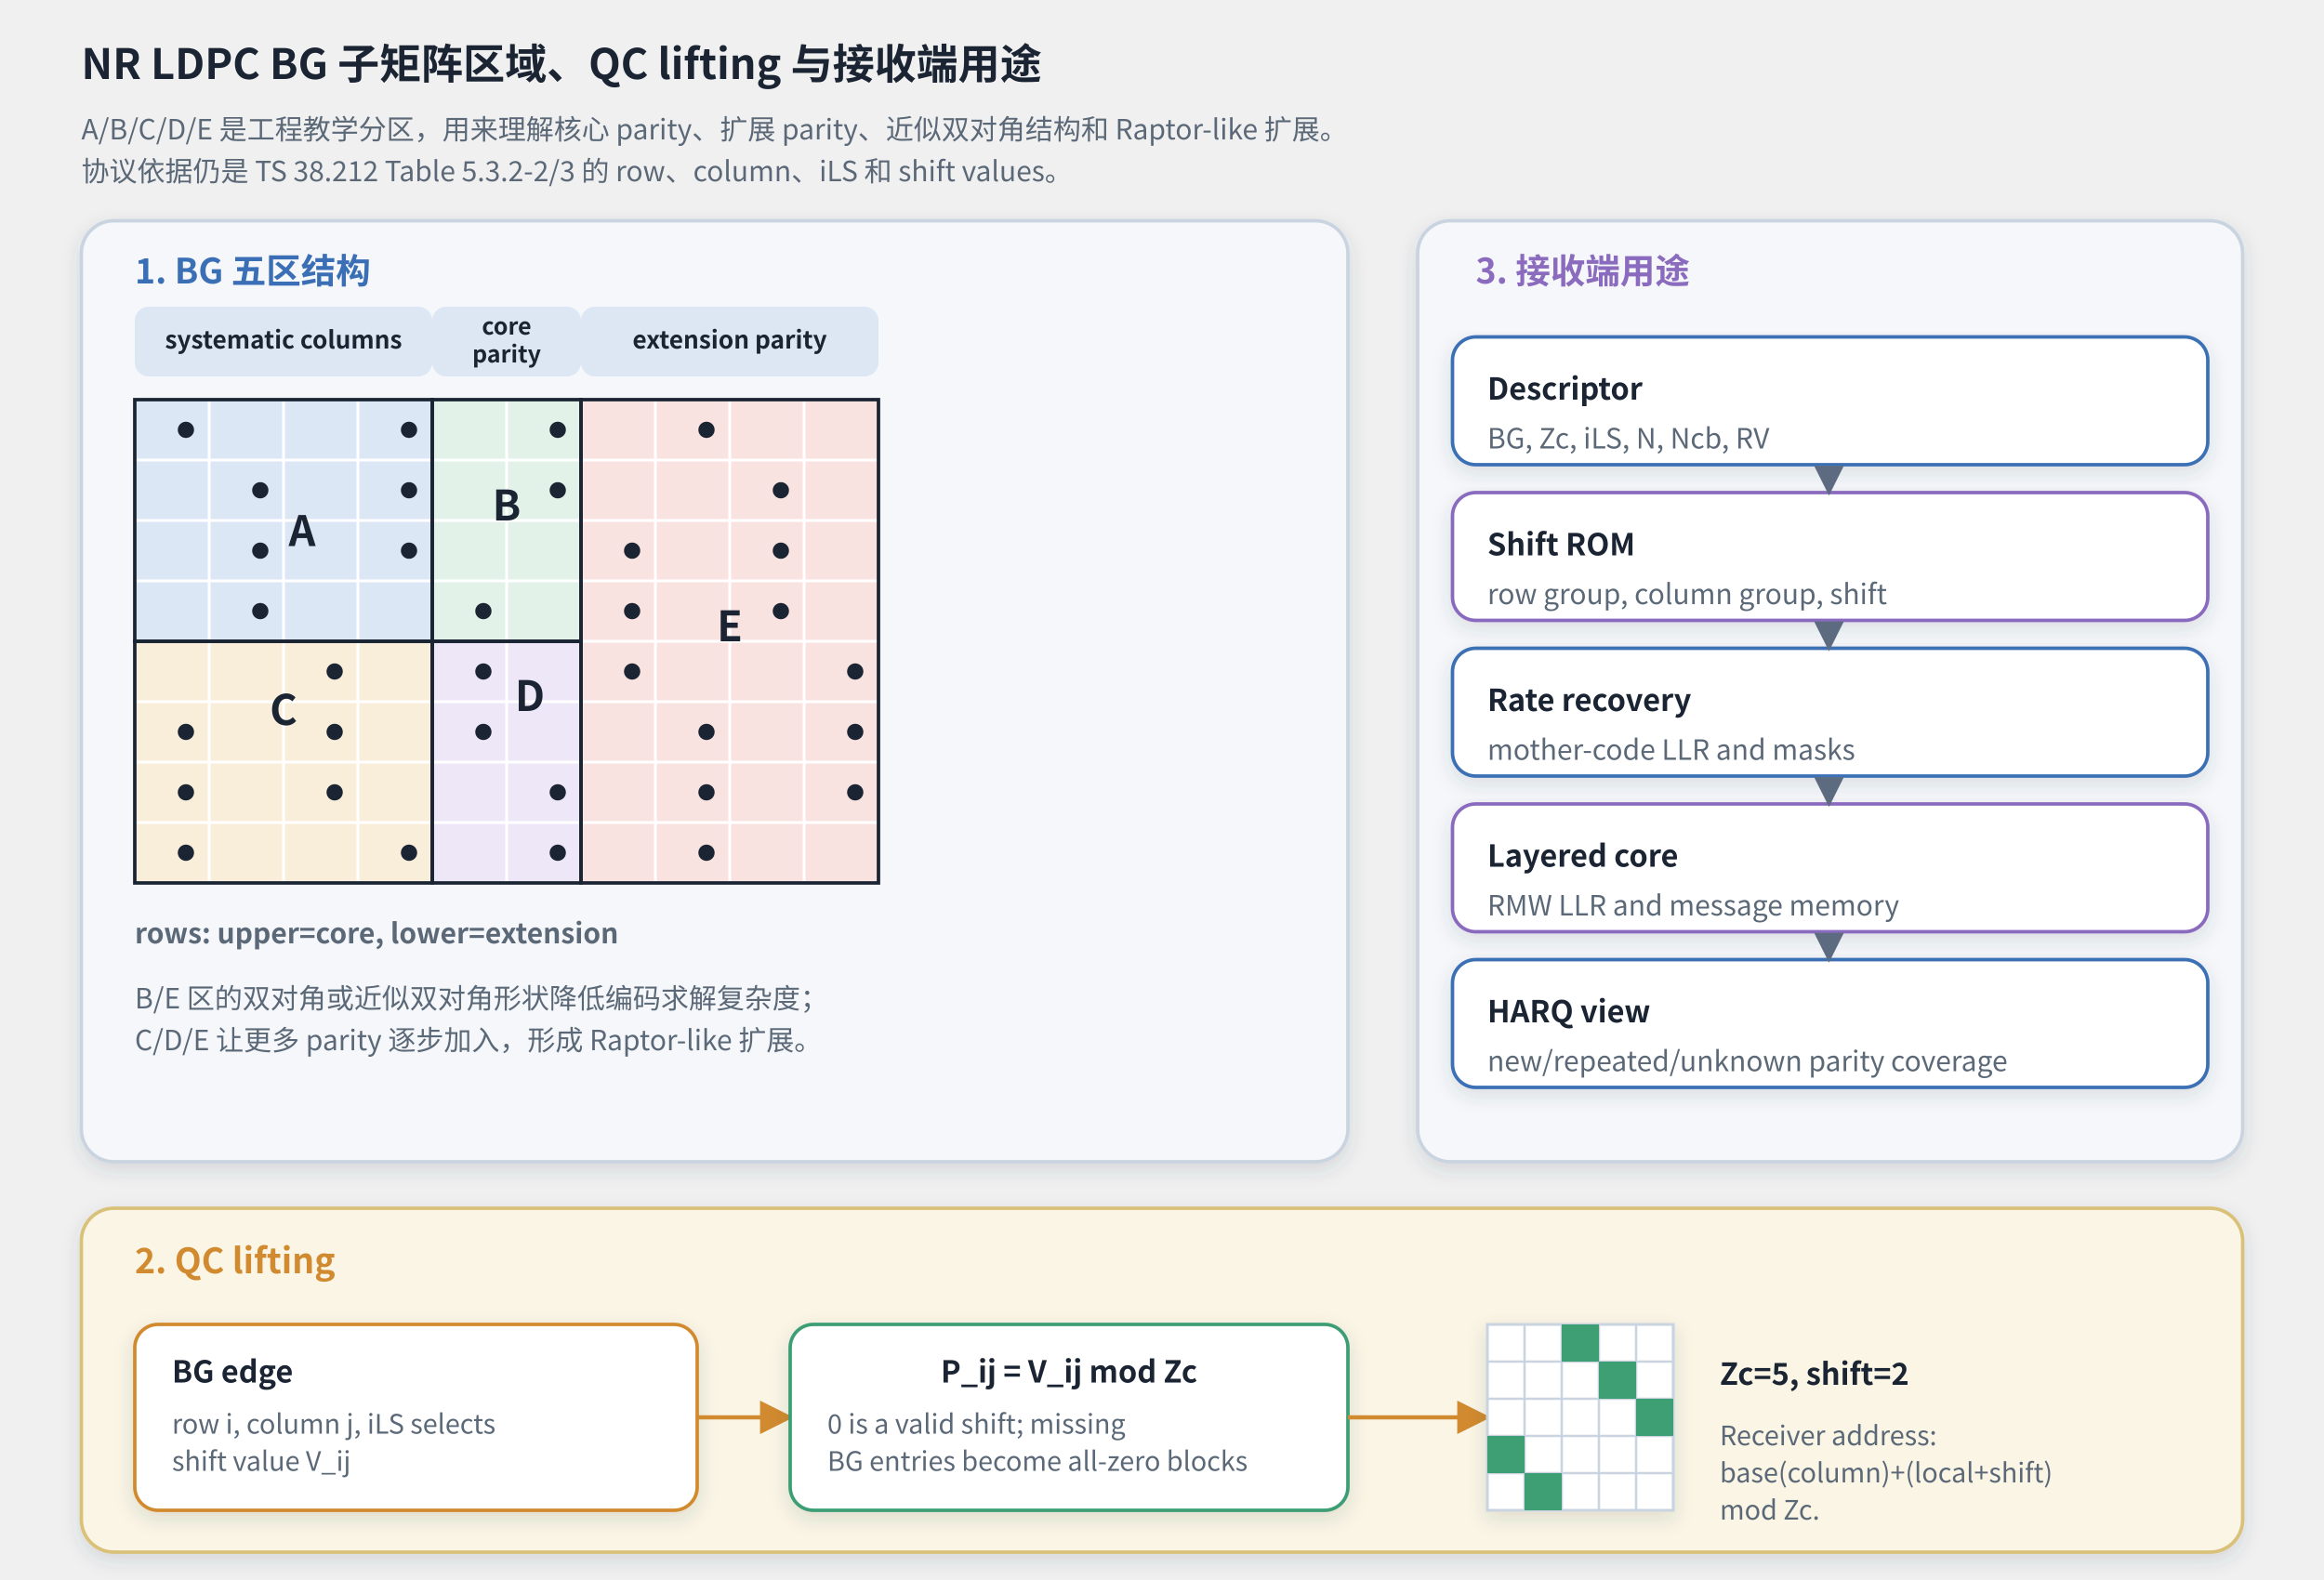
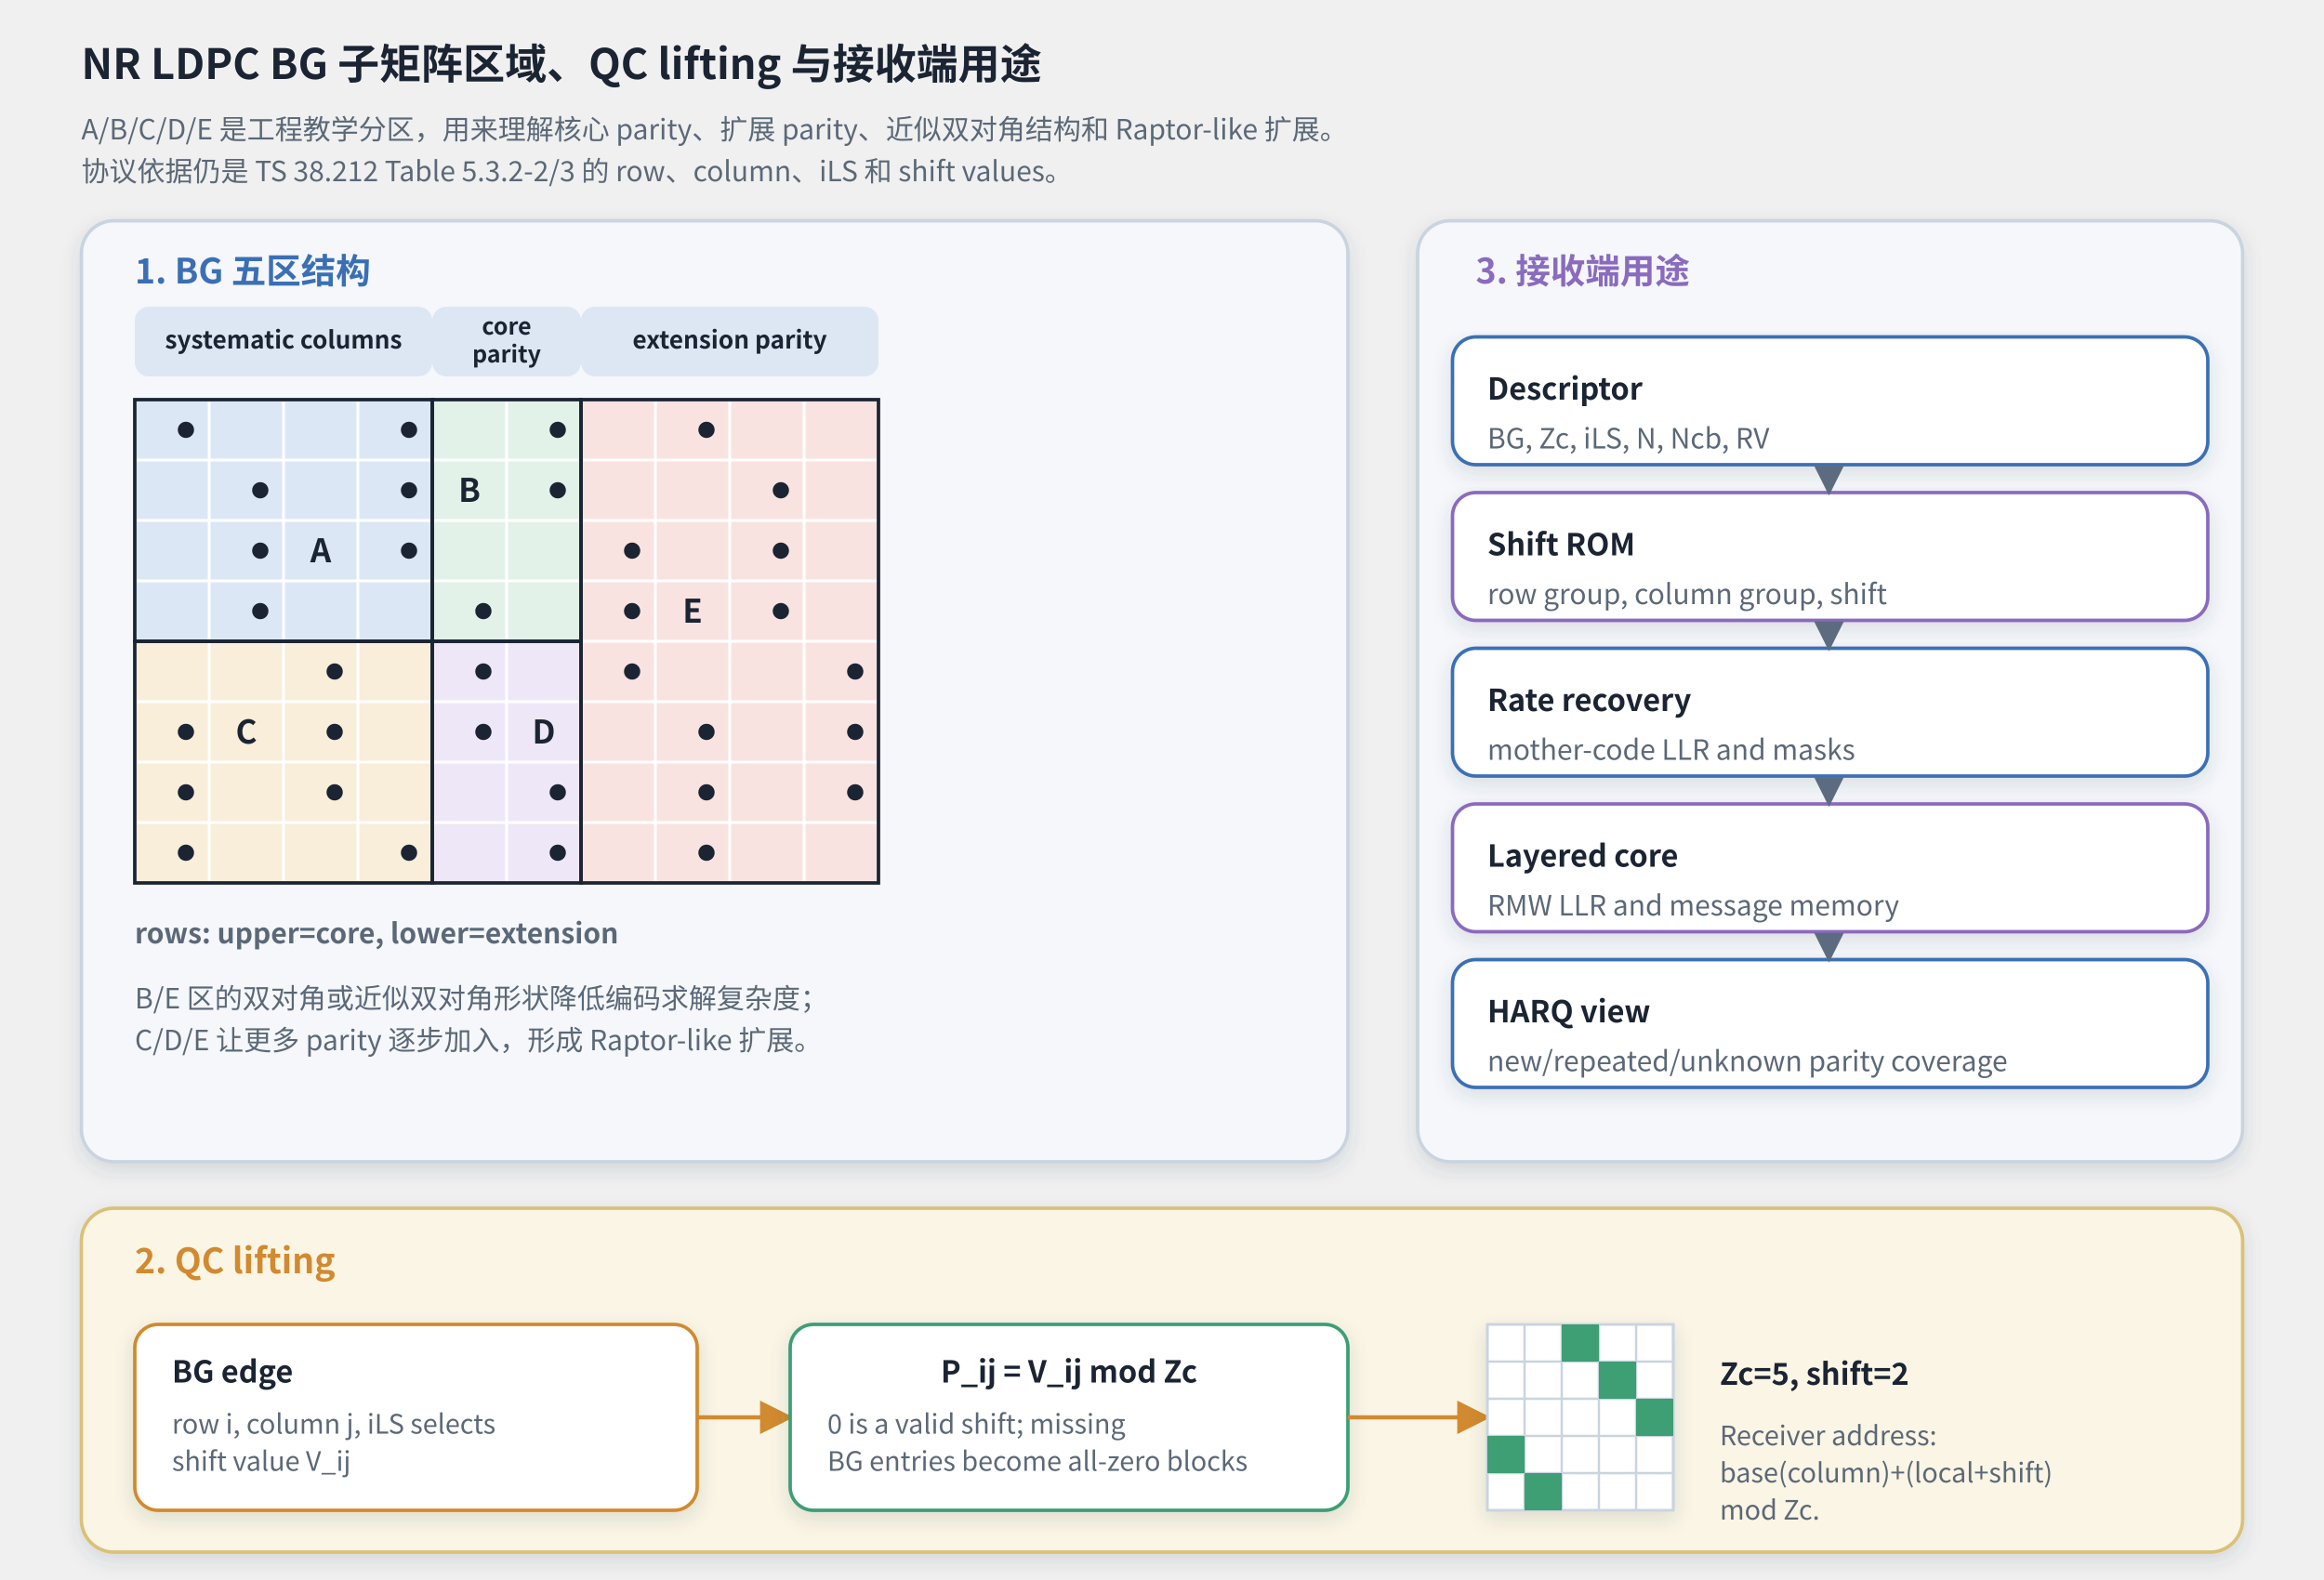
<svg xmlns="http://www.w3.org/2000/svg" width="1000" height="680" viewBox="0 0 1000 680" role="img" font-family="'Noto Sans CJK SC','Source Han Sans SC','PingFang SC','Microsoft YaHei',system-ui,sans-serif">
  <defs>
    <filter id="soft" x="-10%" y="-10%" width="125%" height="135%">
      <feDropShadow dx="0" dy="3" stdDeviation="4" flood-color="#334155" flood-opacity="0.14" />
    </filter>
    <marker id="arrow" viewBox="0 0 10 10" refX="9" refY="5" markerWidth="8" markerHeight="8" orient="auto-start-reverse">
      <path d="M 0 0 L 10 5 L 0 10 z" fill="#D18A2F" />
    </marker>
    <marker id="arrow-gray" viewBox="0 0 10 10" refX="9" refY="5" markerWidth="8" markerHeight="8" orient="auto-start-reverse">
      <path d="M 0 0 L 10 5 L 0 10 z" fill="#5D6B80" />
    </marker>
  </defs>
  <text x="35" y="34" font-size="18" font-weight="700" fill="#1B2433" class="free">NR LDPC BG 子矩阵区域、QC lifting 与接收端用途</text>
  <text x="35" y="60" font-size="12" fill="#5B6877" class="free">A/B/C/D/E 是工程教学分区，用来理解核心 parity、扩展 parity、近似双对角结构和 Raptor-like 扩展。</text>
  <text x="35" y="78" font-size="12" fill="#5B6877" class="free">协议依据仍是 TS 38.212 Table 5.3.2-2/3 的 row、column、iLS 和 shift values。</text>
  <g filter="url(#soft)">
    <rect x="35" y="95" width="545" height="405" rx="14" fill="#F5F7FA" stroke="#C9D4E0" stroke-width="1.5" />
  </g>
  <text x="58" y="122" font-size="15" font-weight="700" fill="#3B6FB5">1. BG 五区结构</text>
  <g font-size="10.5" font-weight="700" fill="#1B2433" text-anchor="middle">
    <rect x="58" y="132" width="128" height="30" rx="6" fill="#DDE7F3" />
    <text x="122" y="150" font-size="10.5" font-weight="700" text-anchor="middle">systematic columns</text>
    <rect x="186" y="132" width="64" height="30" rx="6" fill="#DDE7F3" />
    <text x="218" y="144" font-size="10" font-weight="700" text-anchor="middle">core</text>
    <text x="218" y="156" font-size="10" font-weight="700" text-anchor="middle">parity</text>
    <rect x="250" y="132" width="128" height="30" rx="6" fill="#DDE7F3" />
    <text x="314" y="150" font-size="10.5" font-weight="700" text-anchor="middle">extension parity</text>
  </g>
  <rect x="58" y="172" width="128" height="104" fill="#DCE7F6" />
  <rect x="186" y="172" width="64" height="104" fill="#E2F2E9" />
  <rect x="58" y="276" width="128" height="104" fill="#F8EED9" />
  <rect x="186" y="276" width="64" height="104" fill="#EEE7F8" />
  <rect x="250" y="172" width="128" height="208" fill="#F9E3E0" />
  <g stroke="#FFFFFF" stroke-width="1.2">
    <path d="M 58 172 V 380 M 90 172 V 380 M 122 172 V 380 M 154 172 V 380 M 186 172 V 380 M 218 172 V 380 M 250 172 V 380 M 282 172 V 380 M 314 172 V 380 M 346 172 V 380 M 378 172 V 380" />
    <path d="M 58 172 H 378 M 58 198 H 378 M 58 224 H 378 M 58 250 H 378 M 58 276 H 378 M 58 302 H 378 M 58 328 H 378 M 58 354 H 378 M 58 380 H 378" />
  </g>
  <g fill="none" stroke="#1B2433" stroke-width="1.5">
    <rect x="58" y="172" width="128" height="104" />
    <rect x="186" y="172" width="64" height="104" />
    <rect x="58" y="276" width="128" height="104" />
    <rect x="186" y="276" width="64" height="104" />
    <rect x="250" y="172" width="128" height="208" />
  </g>
  <g fill="#1B2433">
    <circle cx="80" cy="185" r="3.5" />
    <circle cx="176" cy="185" r="3.5" />
    <circle cx="240" cy="185" r="3.5" />
    <circle cx="304" cy="185" r="3.5" />
    <circle cx="112" cy="211" r="3.5" />
    <circle cx="176" cy="211" r="3.5" />
    <circle cx="240" cy="211" r="3.5" />
    <circle cx="336" cy="211" r="3.5" />
    <circle cx="112" cy="237" r="3.5" />
    <circle cx="176" cy="237" r="3.5" />
    <circle cx="272" cy="237" r="3.5" />
    <circle cx="336" cy="237" r="3.5" />
    <circle cx="112" cy="263" r="3.5" />
    <circle cx="208" cy="263" r="3.5" />
    <circle cx="272" cy="263" r="3.5" />
    <circle cx="336" cy="263" r="3.5" />
    <circle cx="144" cy="289" r="3.5" />
    <circle cx="208" cy="289" r="3.5" />
    <circle cx="272" cy="289" r="3.5" />
    <circle cx="368" cy="289" r="3.5" />
    <circle cx="80" cy="315" r="3.5" />
    <circle cx="144" cy="315" r="3.5" />
    <circle cx="208" cy="315" r="3.5" />
    <circle cx="304" cy="315" r="3.5" />
    <circle cx="368" cy="315" r="3.5" />
    <circle cx="80" cy="341" r="3.5" />
    <circle cx="144" cy="341" r="3.5" />
    <circle cx="240" cy="341" r="3.5" />
    <circle cx="304" cy="341" r="3.5" />
    <circle cx="368" cy="341" r="3.5" />
    <circle cx="80" cy="367" r="3.5" />
    <circle cx="176" cy="367" r="3.5" />
    <circle cx="240" cy="367" r="3.5" />
    <circle cx="304" cy="367" r="3.5" />
  </g>
  <g font-size="18" font-weight="700" fill="#1B2433" text-anchor="middle">
-     <text x="130" y="235" font-size="18" font-weight="700" text-anchor="middle">A</text>
-     <text x="218" y="224" font-size="18" font-weight="700" text-anchor="middle">B</text>
-     <text x="122" y="312" font-size="18" font-weight="700" text-anchor="middle">C</text>
-     <text x="228" y="306" font-size="18" font-weight="700" text-anchor="middle">D</text>
-     <text x="314" y="276" font-size="18" font-weight="700" text-anchor="middle">E</text>
+     <text x="138" y="242" font-size="14" font-weight="700" text-anchor="middle">A</text>
+     <text x="202" y="216" font-size="14" font-weight="700" text-anchor="middle">B</text>
+     <text x="106" y="320" font-size="14" font-weight="700" text-anchor="middle">C</text>
+     <text x="234" y="320" font-size="14" font-weight="700" text-anchor="middle">D</text>
+     <text x="298" y="268" font-size="14" font-weight="700" text-anchor="middle">E</text>
  </g>
  <text x="58" y="406" font-size="12" font-weight="700" fill="#5B6877">rows: upper=core, lower=extension</text>
  <text x="58" y="434" font-size="12" fill="#5B6877">B/E 区的双对角或近似双对角形状降低编码求解复杂度；</text>
  <text x="58" y="452" font-size="12" fill="#5B6877">C/D/E 让更多 parity 逐步加入，形成 Raptor-like 扩展。</text>
  <g filter="url(#soft)">
    <rect x="610" y="95" width="355" height="405" rx="14" fill="#F5F7FA" stroke="#C9D4E0" stroke-width="1.5" />
  </g>
  <text x="635" y="122" font-size="15" font-weight="700" fill="#8A6BBE">3. 接收端用途</text>
  <g filter="url(#soft)">
    <rect x="625" y="145" width="325" height="55" rx="10" fill="#FFFFFF" stroke="#3B6FB5" stroke-width="1.5" />
  </g>
  <text x="640" y="172" font-size="13" font-weight="700" fill="#1B2433">Descriptor</text>
  <text x="640" y="193" font-size="12" fill="#5B6877">BG, Zc, iLS, N, Ncb, RV</text>
  <g filter="url(#soft)">
    <rect x="625" y="212" width="325" height="55" rx="10" fill="#FFFFFF" stroke="#8A6BBE" stroke-width="1.5" />
  </g>
  <text x="640" y="239" font-size="13" font-weight="700" fill="#1B2433">Shift ROM</text>
  <text x="640" y="260" font-size="12" fill="#5B6877">row group, column group, shift</text>
  <g filter="url(#soft)">
    <rect x="625" y="279" width="325" height="55" rx="10" fill="#FFFFFF" stroke="#3B6FB5" stroke-width="1.5" />
  </g>
  <text x="640" y="306" font-size="13" font-weight="700" fill="#1B2433">Rate recovery</text>
  <text x="640" y="327" font-size="12" fill="#5B6877">mother-code LLR and masks</text>
  <g filter="url(#soft)">
    <rect x="625" y="346" width="325" height="55" rx="10" fill="#FFFFFF" stroke="#8A6BBE" stroke-width="1.5" />
  </g>
  <text x="640" y="373" font-size="13" font-weight="700" fill="#1B2433">Layered core</text>
  <text x="640" y="394" font-size="12" fill="#5B6877">RMW LLR and message memory</text>
  <g filter="url(#soft)">
    <rect x="625" y="413" width="325" height="55" rx="10" fill="#FFFFFF" stroke="#3B6FB5" stroke-width="1.5" />
  </g>
  <text x="640" y="440" font-size="13" font-weight="700" fill="#1B2433">HARQ view</text>
  <text x="640" y="461" font-size="12" fill="#5B6877">new/repeated/unknown parity coverage</text>
  <g stroke="#5D6B80" stroke-width="1.6" fill="none">
    <path d="M 787 202 V 212" marker-end="url(#arrow-gray)" />
    <path d="M 787 269 V 279" marker-end="url(#arrow-gray)" />
    <path d="M 787 336 V 346" marker-end="url(#arrow-gray)" />
    <path d="M 787 403 V 413" marker-end="url(#arrow-gray)" />
  </g>
  <g filter="url(#soft)">
    <rect x="35" y="520" width="930" height="148" rx="14" fill="#FAF5E4" stroke="#D9C179" stroke-width="1.5" />
  </g>
  <text x="58" y="548" font-size="15" font-weight="700" fill="#D18A2F">2. QC lifting</text>
  <g filter="url(#soft)">
    <rect x="58" y="570" width="242" height="80" rx="10" fill="#FFFFFF" stroke="#D18A2F" stroke-width="1.5" />
  </g>
  <text x="74" y="595" font-size="13" font-weight="700" fill="#1B2433">BG edge</text>
  <text x="74" y="617" font-size="11.5" fill="#5B6877">row i, column j, iLS selects</text>
  <text x="74" y="633" font-size="11.5" fill="#5B6877">shift value V_ij</text>
  <g stroke="#D18A2F" stroke-width="1.8" fill="none">
    <path d="M 300 610 H 340" marker-end="url(#arrow)" />
  </g>
  <g filter="url(#soft)">
    <rect x="340" y="570" width="240" height="80" rx="10" fill="#FFFFFF" stroke="#3E9E74" stroke-width="1.5" />
  </g>
  <text x="460" y="595" font-size="13" font-weight="700" fill="#1B2433" text-anchor="middle">P_ij = V_ij mod Zc</text>
  <text x="356" y="617" font-size="11.5" fill="#5B6877">0 is a valid shift; missing</text>
  <text x="356" y="633" font-size="11.5" fill="#5B6877">BG entries become all-zero blocks</text>
  <g stroke="#D18A2F" stroke-width="1.8" fill="none">
    <path d="M 580 610 H 640" marker-end="url(#arrow)" />
  </g>
  <g filter="url(#soft)">
    <rect x="640" y="570" width="80" height="80" fill="#FFFFFF" stroke="#C9D4E0" stroke-width="1.2" />
  </g>
  <g stroke="#C9D4E0" stroke-width="1">
    <path d="M 656 570 V 650 M 672 570 V 650 M 688 570 V 650 M 704 570 V 650 M 720 570 V 650" />
    <path d="M 640 586 H 720 M 640 602 H 720 M 640 618 H 720 M 640 634 H 720" />
  </g>
  <g fill="#3E9E74">
    <rect x="672" y="570" width="16" height="16" />
    <rect x="688" y="586" width="16" height="16" />
    <rect x="704" y="602" width="16" height="16" />
    <rect x="640" y="618" width="16" height="16" />
    <rect x="656" y="634" width="16" height="16" />
  </g>
  <text x="740" y="596" font-size="13" font-weight="700" fill="#1B2433">Zc=5, shift=2</text>
  <text x="740" y="622" font-size="11.5" fill="#5B6877">Receiver address:</text>
  <text x="740" y="638" font-size="11.5" fill="#5B6877">base(column)+(local+shift)</text>
  <text x="740" y="654" font-size="11.5" fill="#5B6877">mod Zc.</text>
</svg>
